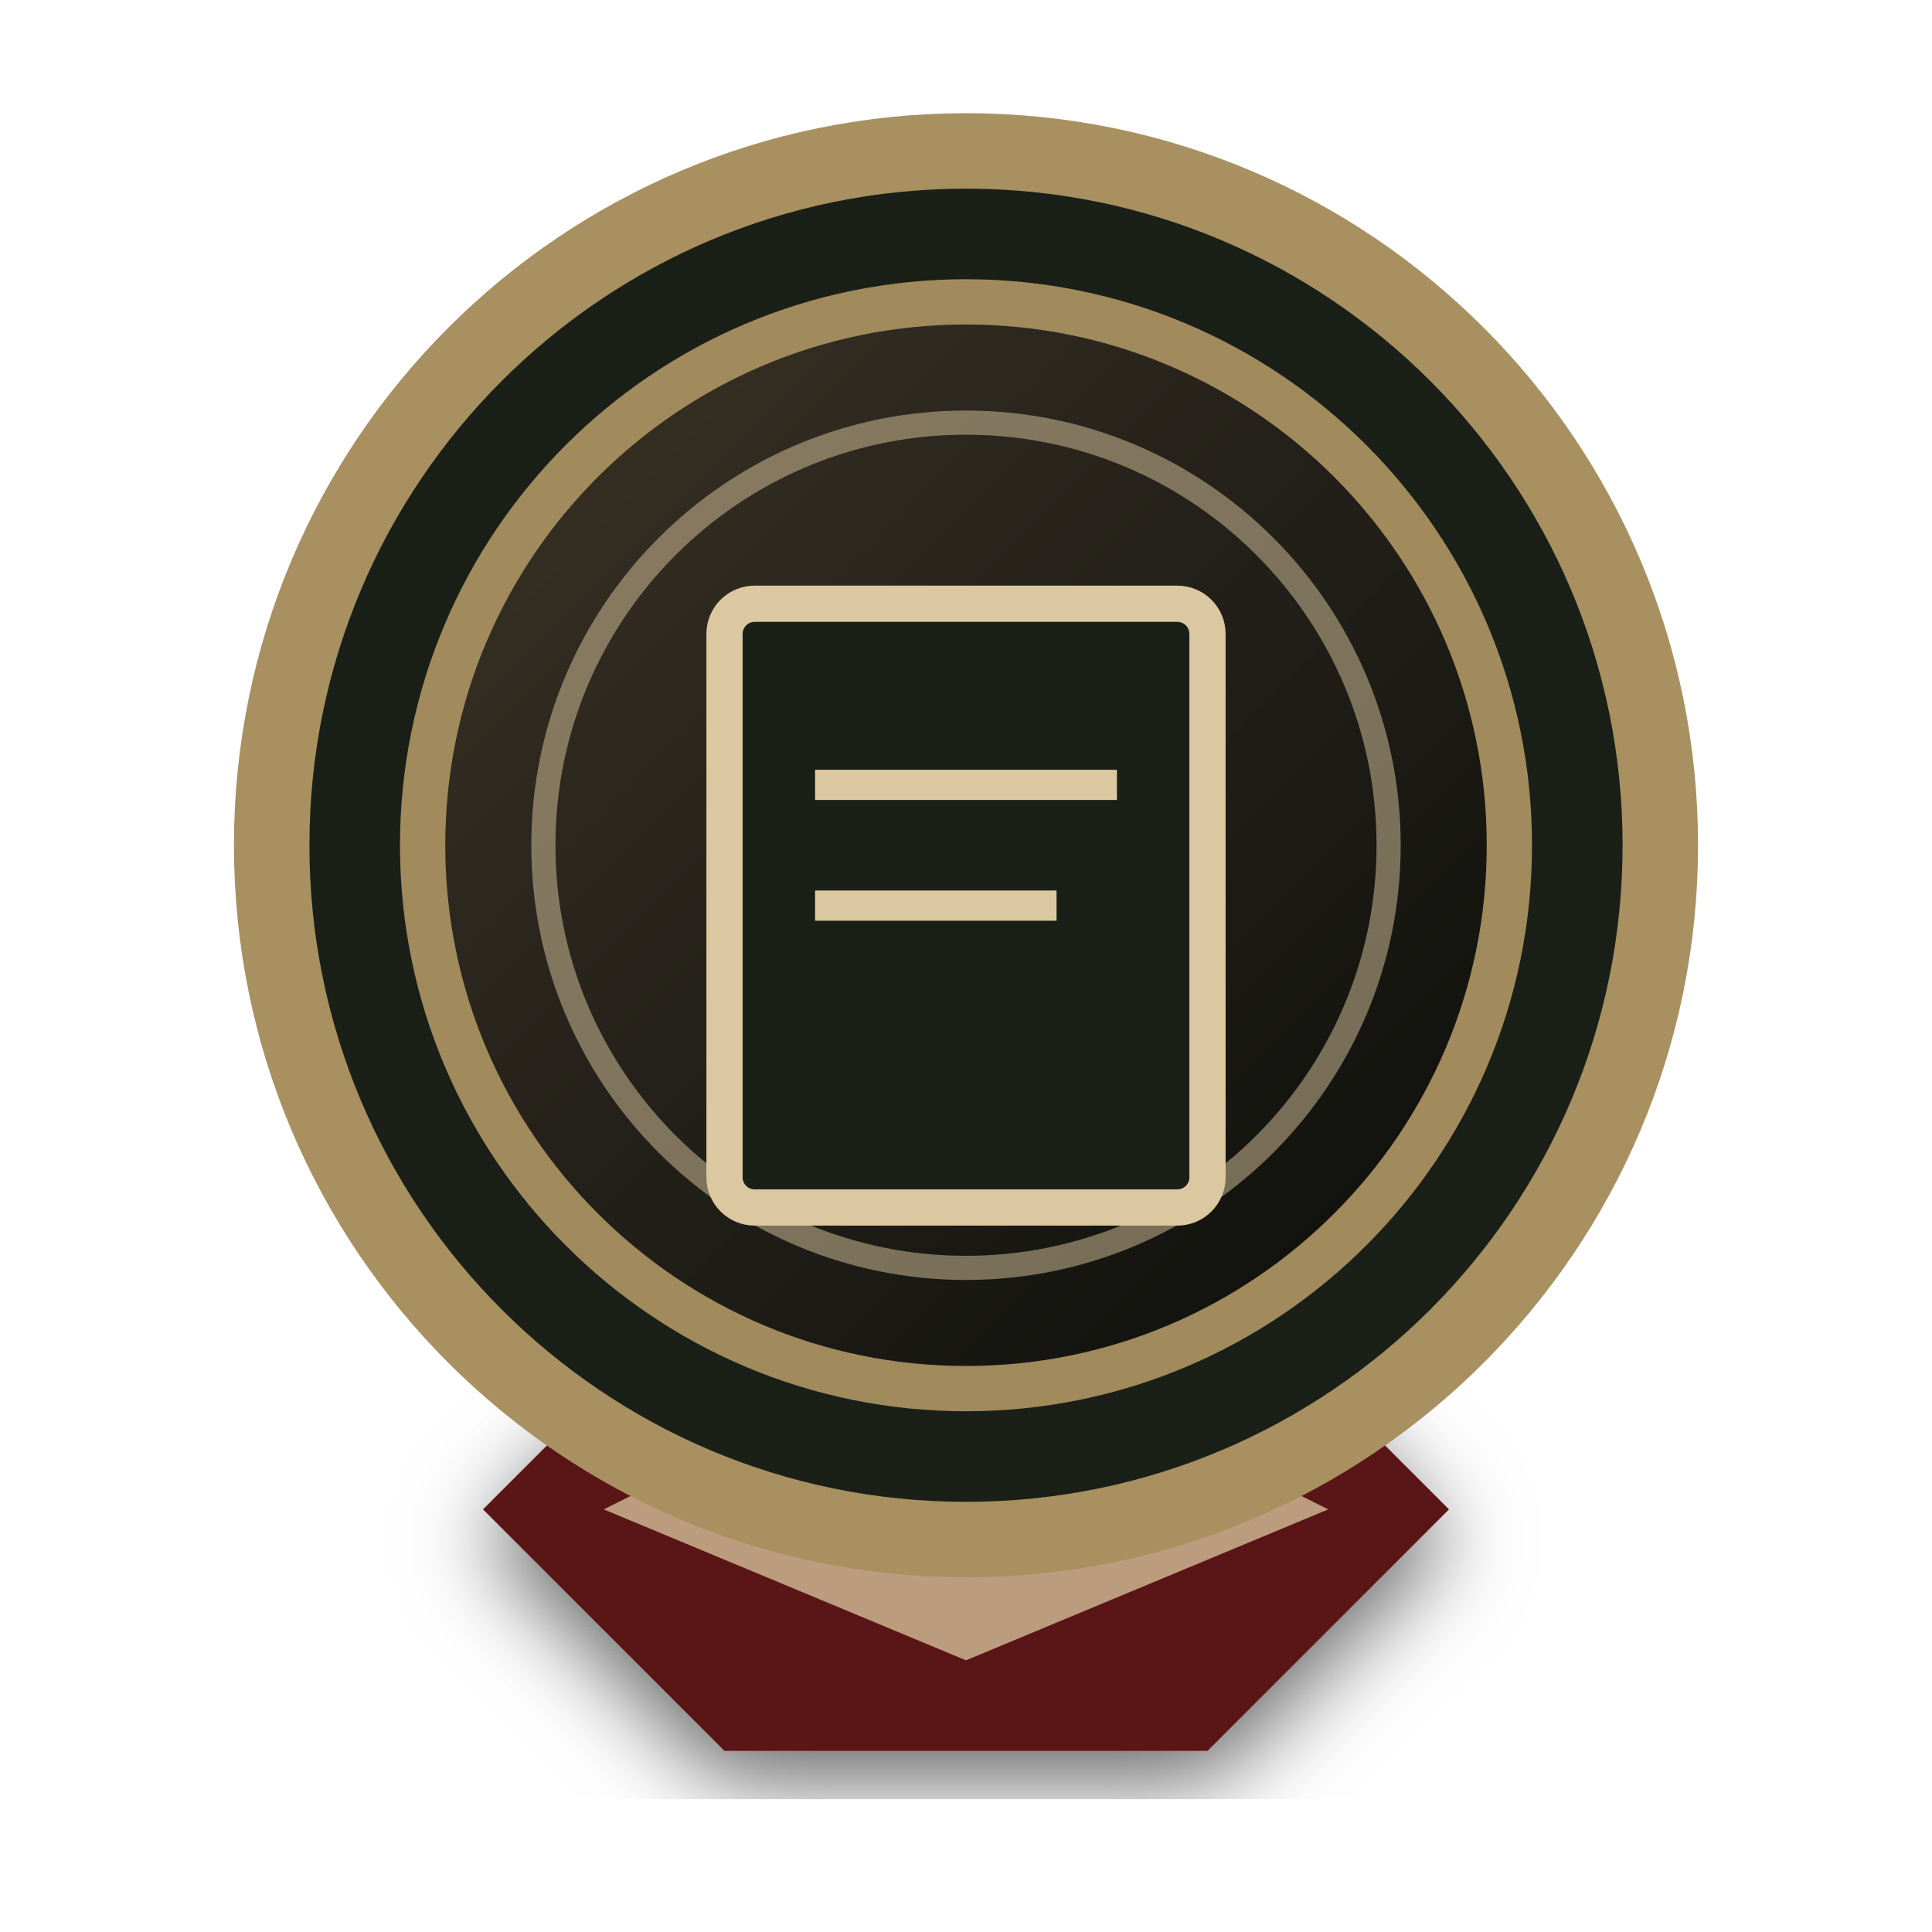
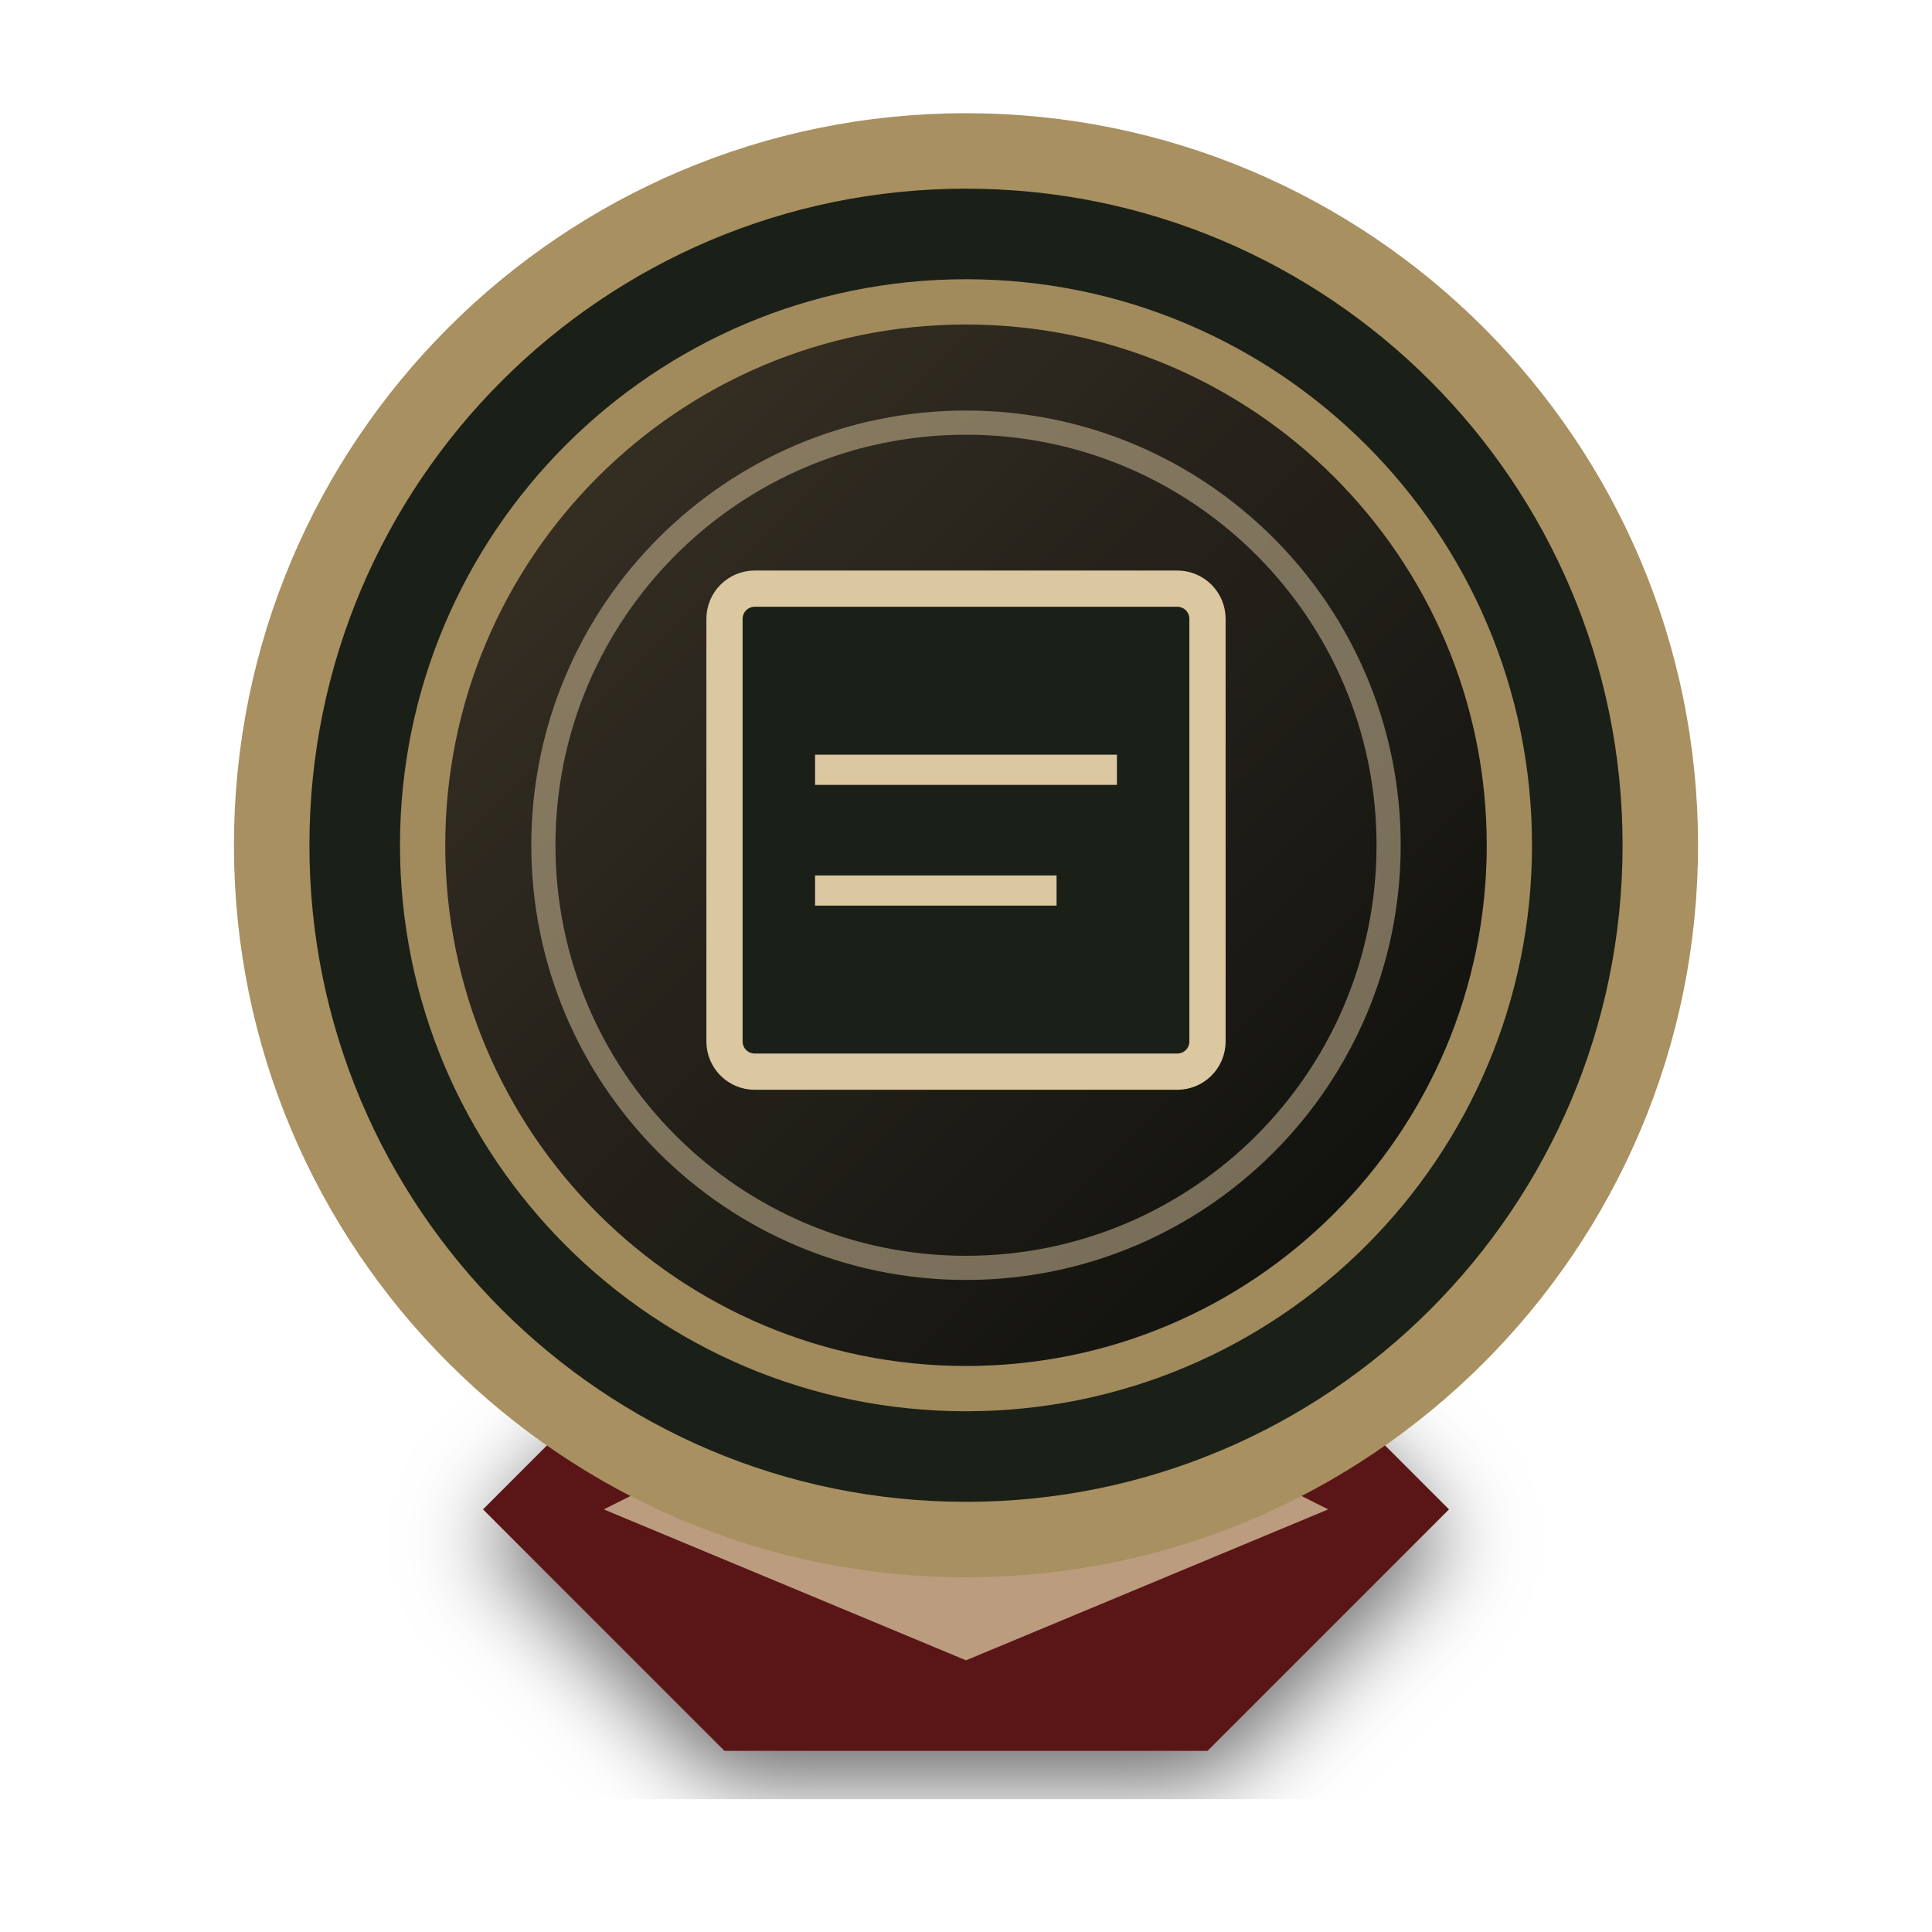
<svg xmlns="http://www.w3.org/2000/svg" viewBox="0 0 64 64" role="img">
  <defs>
-     <linearGradient id="gz5rp7n" x1="0%" y1="0%" x2="100%" y2="100%">
+     <linearGradient id="gparchmentscroll" x1="0%" y1="0%" x2="100%" y2="100%">
      <stop offset="0%" stop-color="#3d3528" />
      <stop offset="100%" stop-color="#0a0c0a" />
    </linearGradient>
-     <filter id="shgz5rp7n">
+     <filter id="shgparchmentscroll">
      <feDropShadow dx="0" dy="1" stdDeviation="1.5" flood-color="#000" flood-opacity="0.6" />
    </filter>
  </defs>
-   <path d="M16 50 L24 42 L40 42 L48 50 L40 58 L24 58 Z" fill="#5a1818" filter="url(#shgz5rp7n)" />
+   <path d="M16 50 L24 42 L40 42 L48 50 L40 58 L24 58 Z" fill="#5a1818" filter="url(#shgparchmentscroll)" />
  <path d="M20 50 L32 44 L44 50 L32 55 Z" fill="#dcc8a0" opacity="0.75" />
  <circle cx="32" cy="28" r="23" fill="#1a1f18" stroke="#a89060" stroke-width="2.5" />
-   <circle cx="32" cy="28" r="18" fill="url(#gz5rp7n)" stroke="#a89060" stroke-width="1.5" opacity="0.95" />
+   <circle cx="32" cy="28" r="18" fill="url(#gparchmentscroll)" stroke="#a89060" stroke-width="1.5" opacity="0.95" />
  <circle cx="32" cy="28" r="14" fill="none" stroke="#dcc8a0" stroke-width="0.8" opacity="0.5" />
-   <rect x="24" y="20" width="16" height="20" rx="1" fill="#1a1f18" stroke="#dcc8a0" stroke-width="1.2" />
-   <line x1="27" y1="26" x2="37" y2="26" stroke="#dcc8a0" stroke-width="1" />
-   <line x1="27" y1="30" x2="35" y2="30" stroke="#dcc8a0" stroke-width="1" />
+   <g transform="translate(32, 27.5)">
+     <rect x="-8" y="-8" width="16" height="16" rx="1" fill="#1a1f18" stroke="#dcc8a0" stroke-width="1.2" />
+     <line x1="-5" y1="-2" x2="5" y2="-2" stroke="#dcc8a0" stroke-width="1" />
+     <line x1="-5" y1="2" x2="3" y2="2" stroke="#dcc8a0" stroke-width="1" />
+   </g>
</svg>
